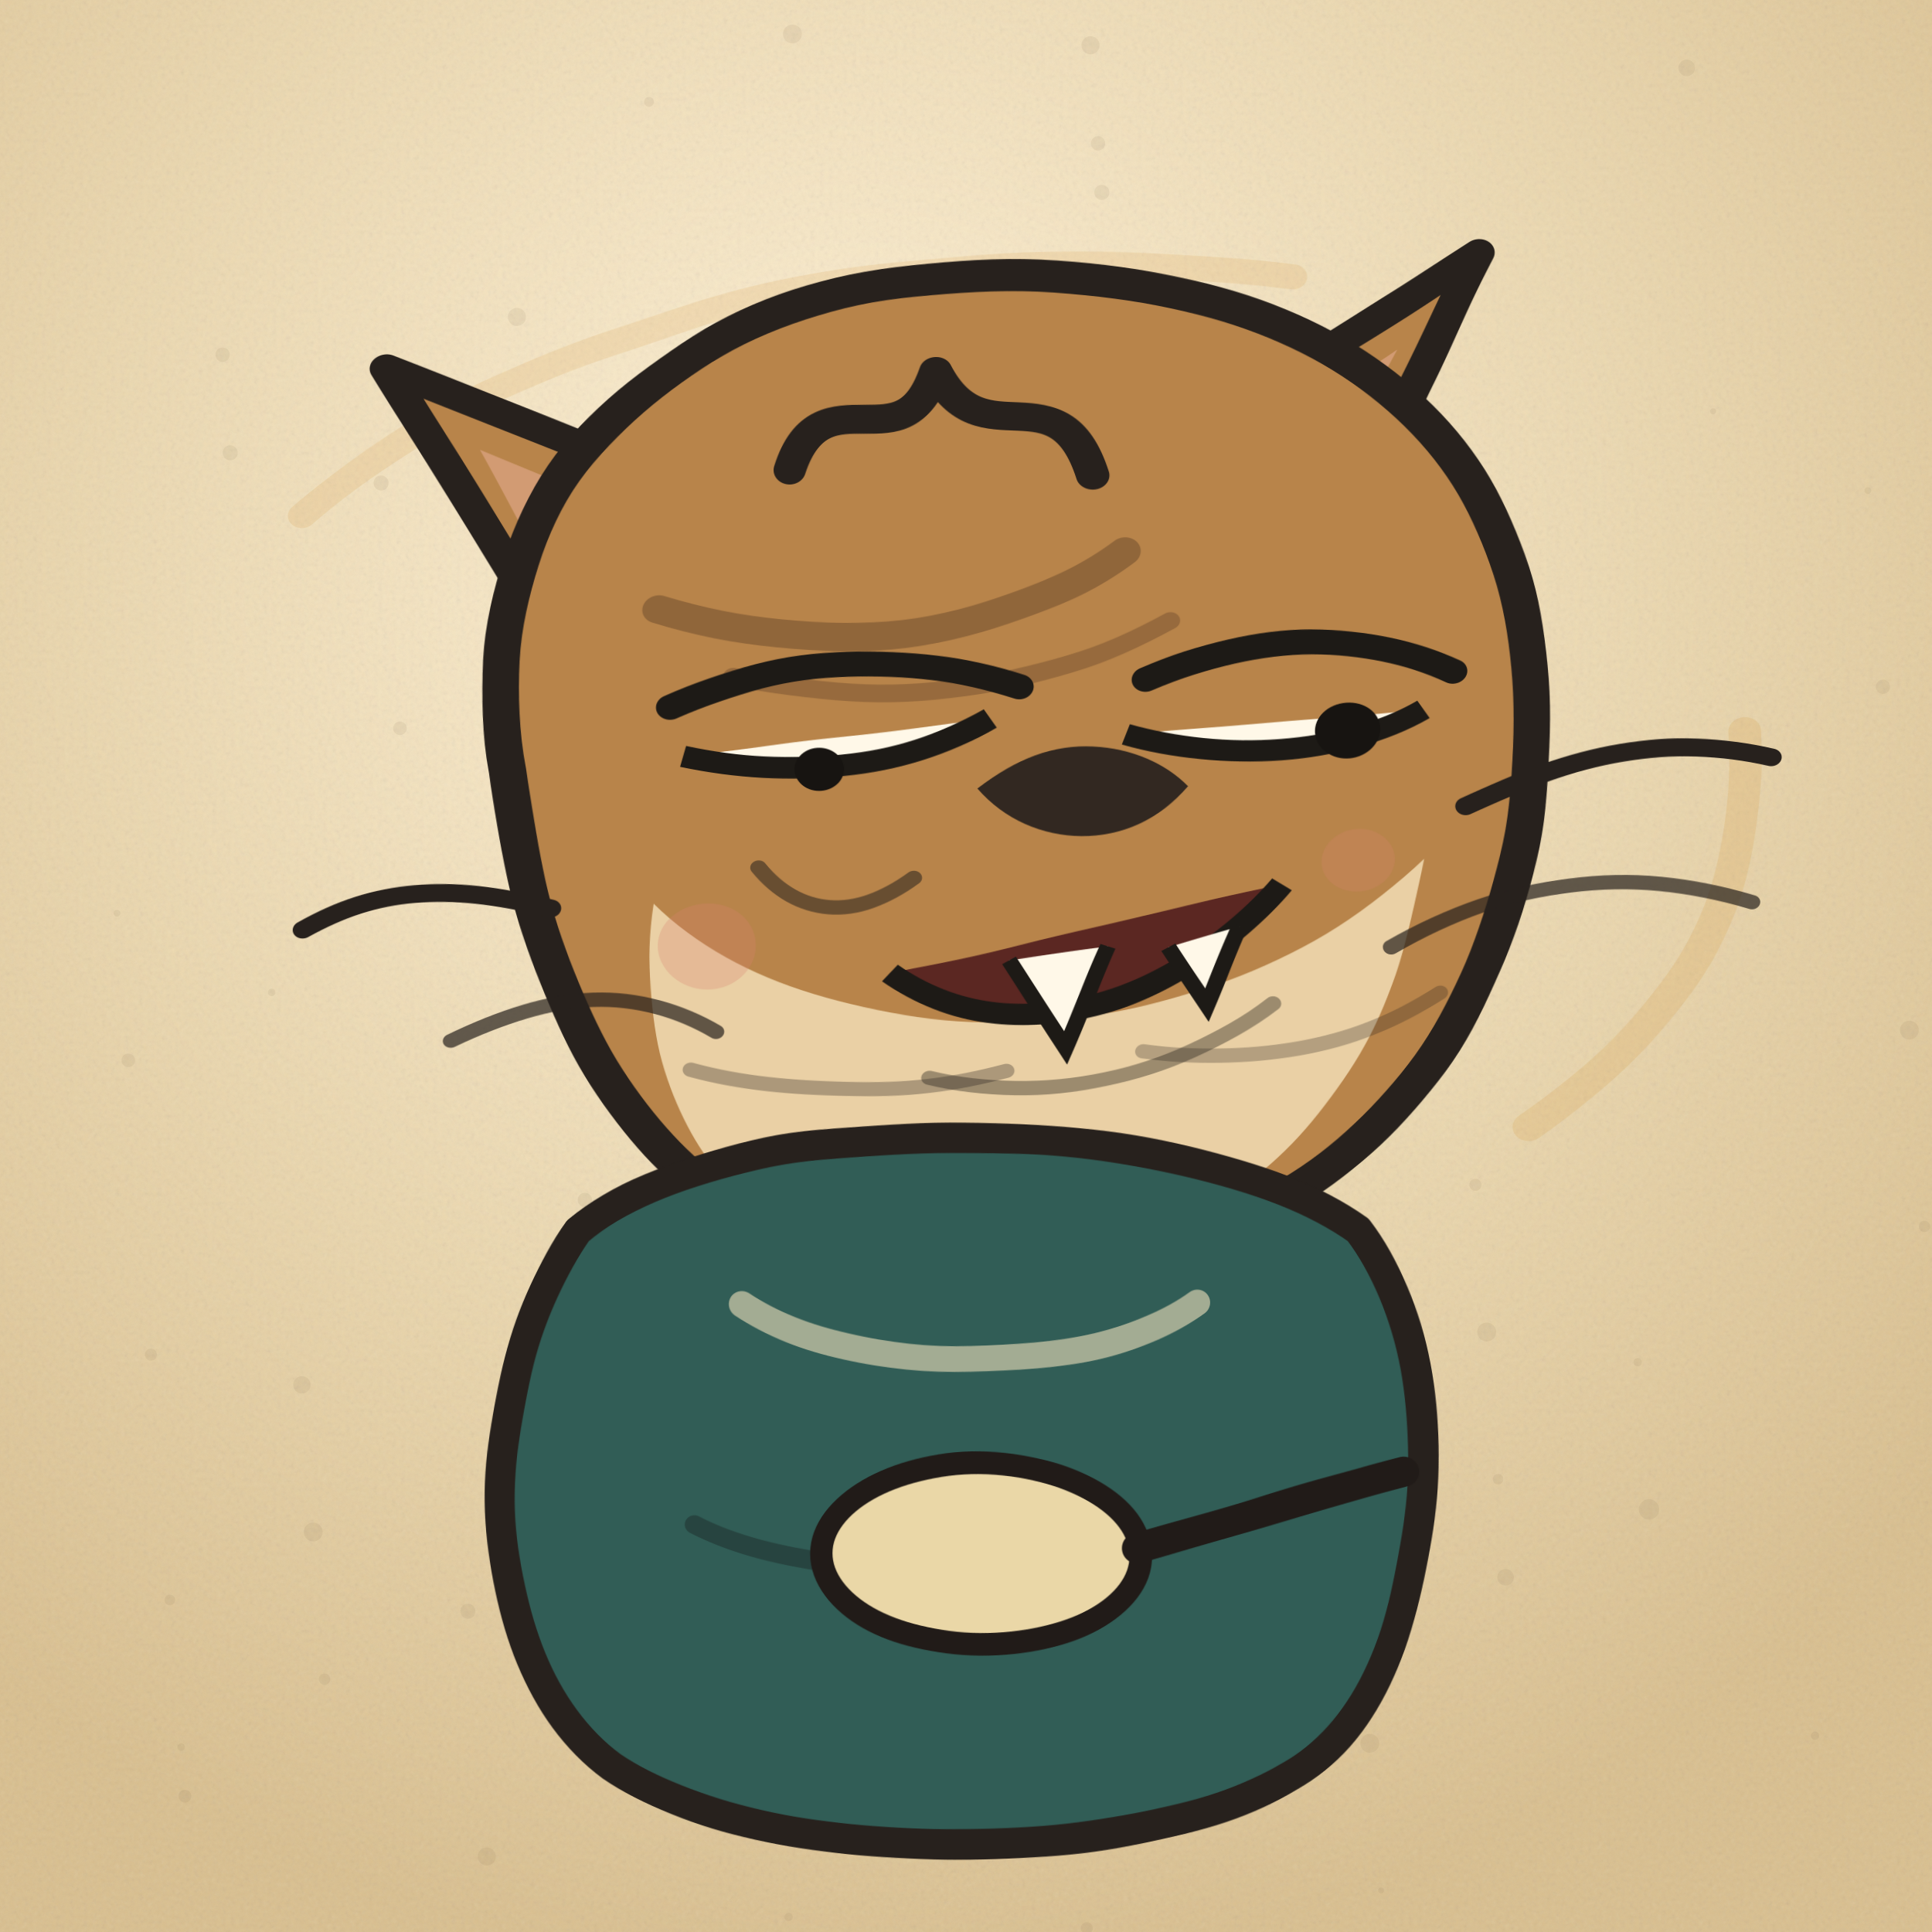
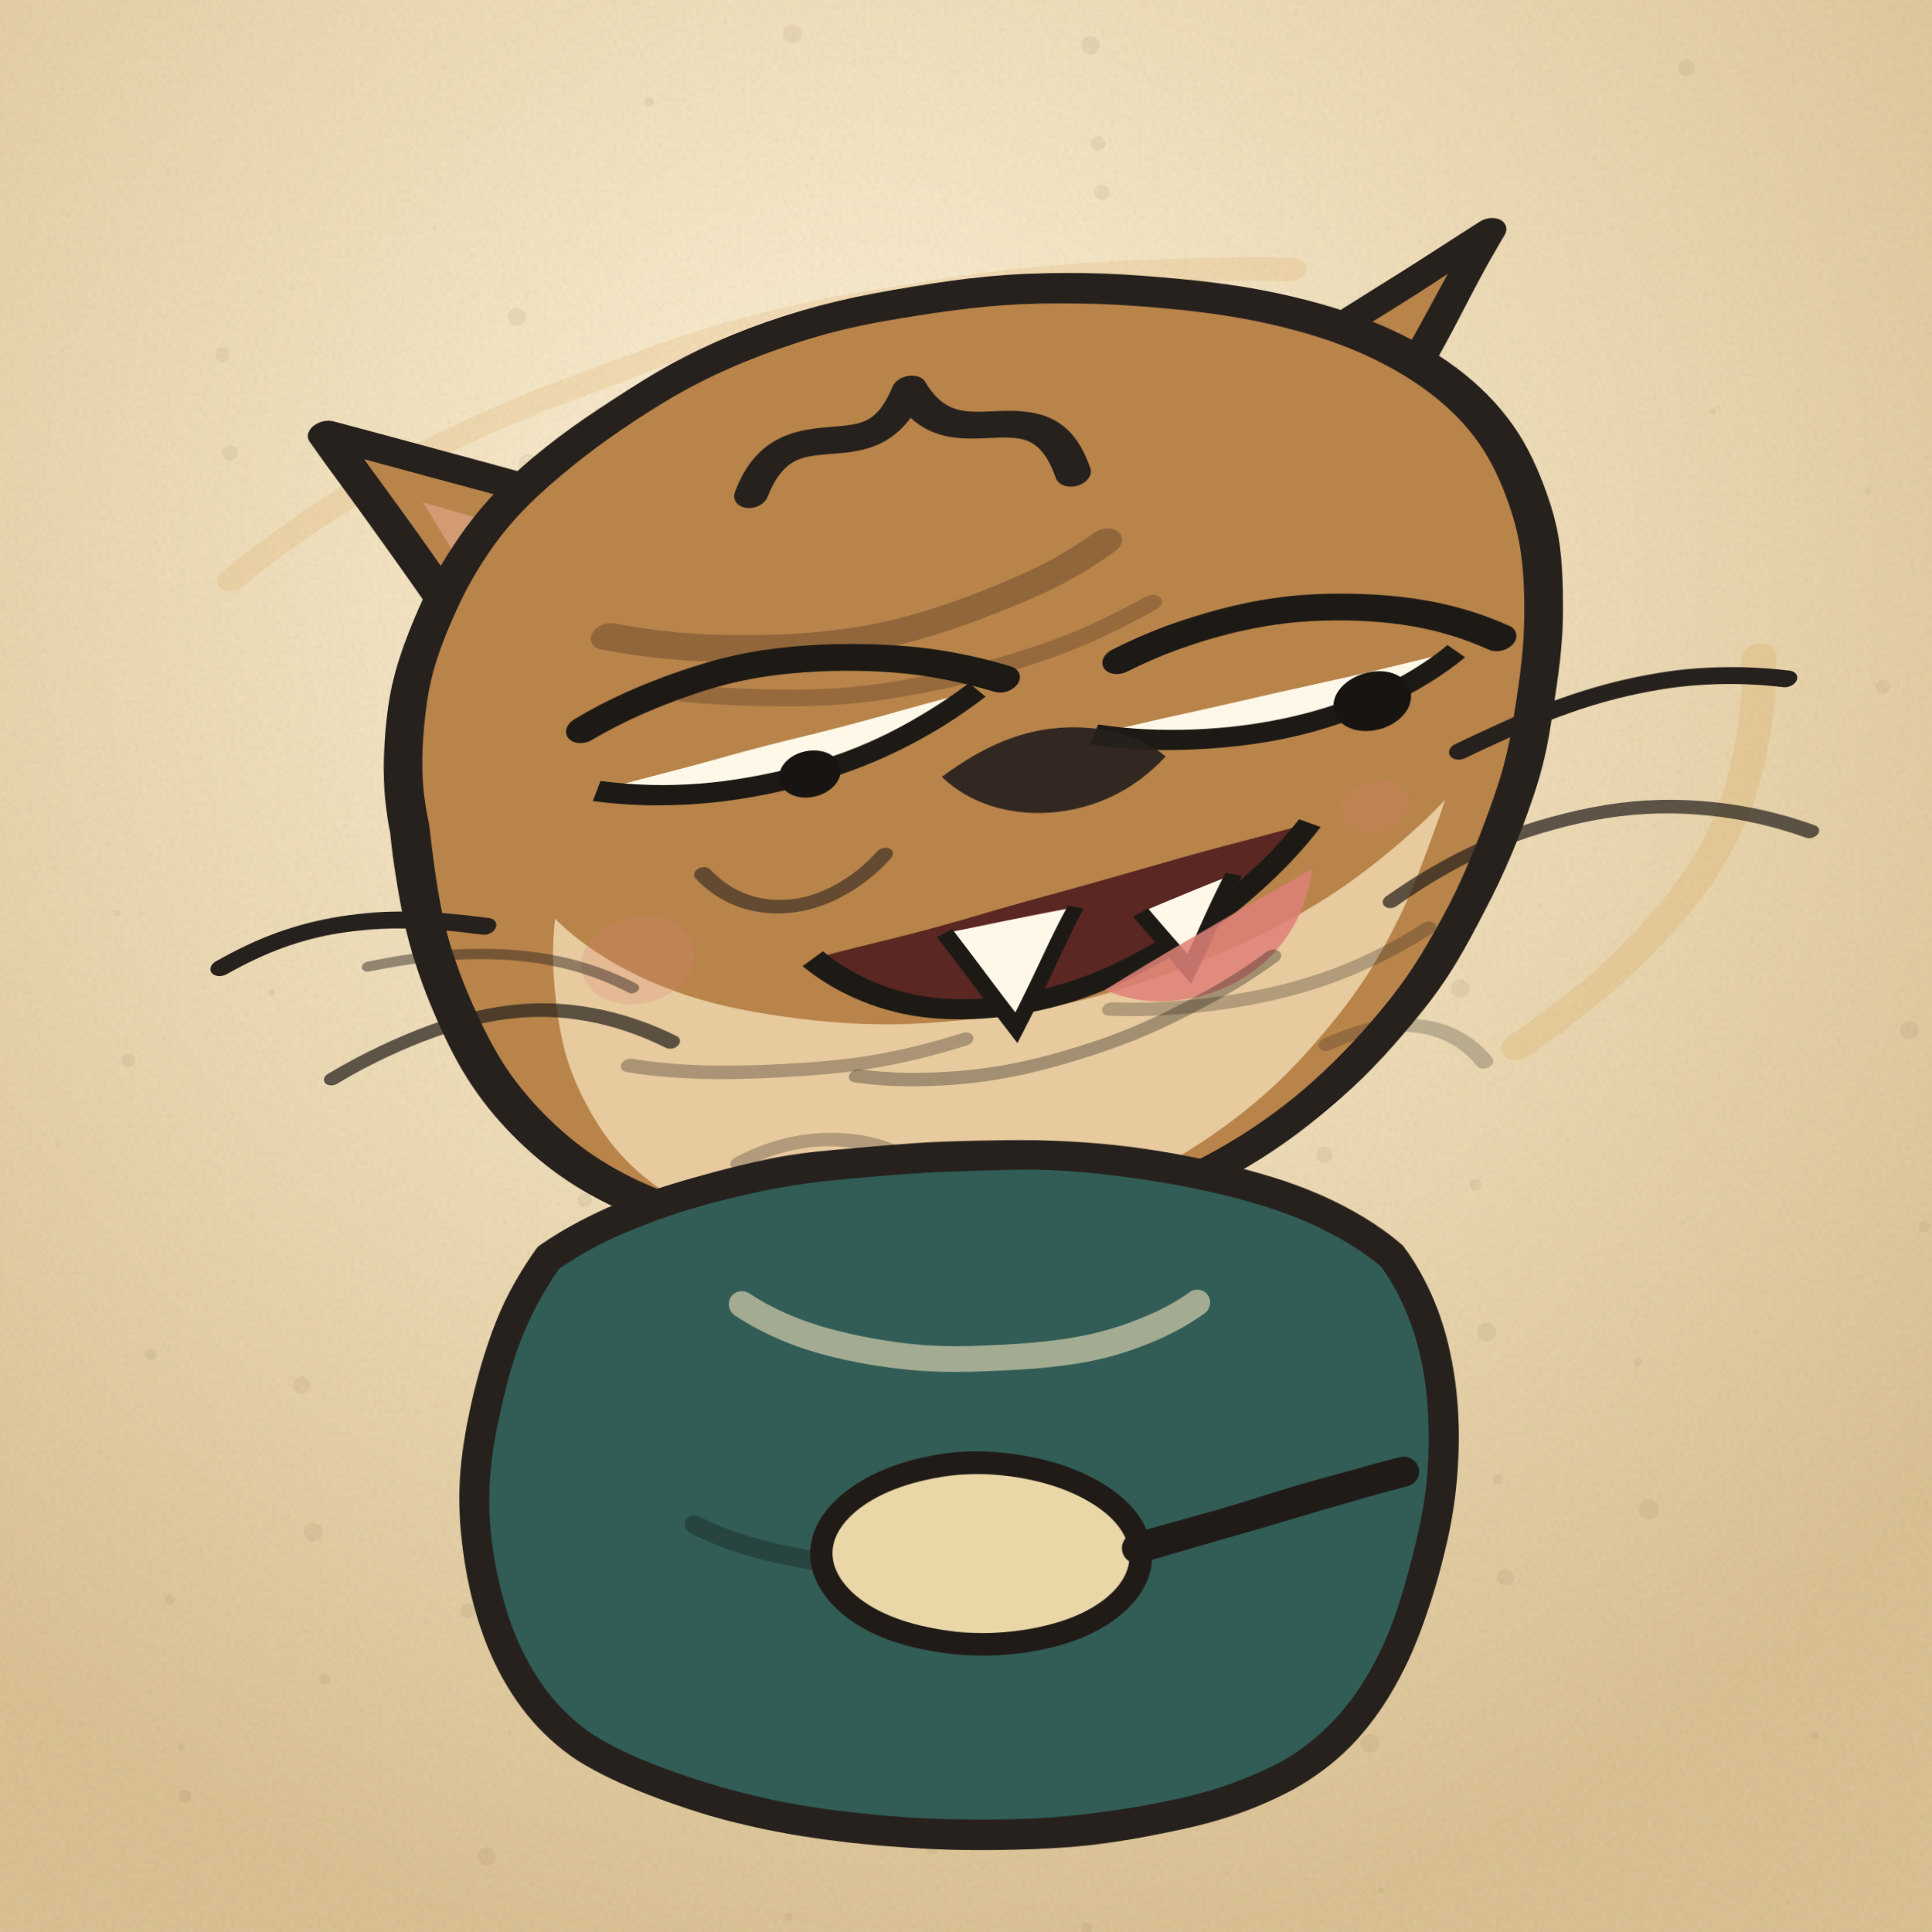
<svg xmlns="http://www.w3.org/2000/svg" width="512" height="512" viewBox="0 0 512 512">
  <defs>
    <filter id="paper" x="-20%" y="-20%" width="140%" height="140%">
      <feTurbulence type="fractalNoise" baseFrequency="0.82" numOctaves="3" seed="238" />
      <feColorMatrix type="saturate" values="0.18" />
      <feComponentTransfer>
        <feFuncA type="table" tableValues="0 0.18" />
      </feComponentTransfer>
    </filter>
    <filter id="wobble" x="-10%" y="-10%" width="120%" height="120%">
      <feTurbulence type="fractalNoise" baseFrequency="0.018" numOctaves="2" seed="155" />
      <feDisplacementMap in="SourceGraphic" scale="1.8" />
    </filter>
    <radialGradient id="wash" cx="45%" cy="30%" r="72%">
      <stop offset="0%" stop-color="#fff2d7" />
      <stop offset="58%" stop-color="#ead6ad" />
      <stop offset="100%" stop-color="#d9bf8f" />
    </radialGradient>
  </defs>
  <rect width="512" height="512" fill="url(#wash)" />
  <rect width="512" height="512" filter="url(#paper)" opacity="0.72" />
  <g>
    <circle cx="499" cy="182" r="1.9" fill="#7c6746" opacity="0.10" />
    <circle cx="344" cy="215" r="1.6" fill="#7c6746" opacity="0.10" />
    <circle cx="289" cy="12" r="2.4" fill="#7c6746" opacity="0.10" />
    <circle cx="286" cy="485" r="0.8" fill="#7c6746" opacity="0.10" />
    <circle cx="351" cy="306" r="2.2" fill="#7c6746" opacity="0.10" />
    <circle cx="308" cy="259" r="2.6" fill="#7c6746" opacity="0.10" />
    <circle cx="45" cy="424" r="1.4" fill="#7c6746" opacity="0.10" />
    <circle cx="282" cy="433" r="1.8" fill="#7c6746" opacity="0.10" />
    <circle cx="267" cy="238" r="1.2" fill="#7c6746" opacity="0.10" />
    <circle cx="80" cy="367" r="2.3" fill="#7c6746" opacity="0.10" />
    <circle cx="377" cy="132" r="2.4" fill="#7c6746" opacity="0.10" />
    <circle cx="86" cy="445" r="1.5" fill="#7c6746" opacity="0.10" />
    <circle cx="247" cy="490" r="1.6" fill="#7c6746" opacity="0.10" />
    <circle cx="172" cy="27" r="1.3" fill="#7c6746" opacity="0.10" />
    <circle cx="261" cy="160" r="2.7" fill="#7c6746" opacity="0.10" />
    <circle cx="210" cy="9" r="2.5" fill="#7c6746" opacity="0.10" />
    <circle cx="291" cy="38" r="1.9" fill="#7c6746" opacity="0.10" />
    <circle cx="72" cy="263" r="1.0" fill="#7c6746" opacity="0.10" />
    <circle cx="209" cy="508" r="1.1" fill="#7c6746" opacity="0.10" />
    <circle cx="142" cy="149" r="2.1" fill="#7c6746" opacity="0.10" />
    <circle cx="399" cy="418" r="2.2" fill="#7c6746" opacity="0.10" />
    <circle cx="292" cy="51" r="2.0" fill="#7c6746" opacity="0.10" />
    <circle cx="221" cy="152" r="2.7" fill="#7c6746" opacity="0.10" />
    <circle cx="394" cy="353" r="2.5" fill="#7c6746" opacity="0.10" />
    <circle cx="59" cy="94" r="1.9" fill="#7c6746" opacity="0.10" />
    <circle cx="320" cy="415" r="1.0" fill="#7c6746" opacity="0.10" />
    <circle cx="297" cy="116" r="2.4" fill="#7c6746" opacity="0.10" />
    <circle cx="454" cy="109" r="0.8" fill="#7c6746" opacity="0.10" />
    <circle cx="295" cy="90" r="1.6" fill="#7c6746" opacity="0.10" />
    <circle cx="156" cy="331" r="2.0" fill="#7c6746" opacity="0.10" />
    <circle cx="437" cy="400" r="2.7" fill="#7c6746" opacity="0.10" />
    <circle cx="322" cy="441" r="1.1" fill="#7c6746" opacity="0.10" />
    <circle cx="83" cy="406" r="2.5" fill="#7c6746" opacity="0.10" />
    <circle cx="312" cy="311" r="2.3" fill="#7c6746" opacity="0.10" />
    <circle cx="129" cy="492" r="2.4" fill="#7c6746" opacity="0.10" />
    <circle cx="510" cy="325" r="1.5" fill="#7c6746" opacity="0.10" />
    <circle cx="447" cy="18" r="2.2" fill="#7c6746" opacity="0.10" />
    <circle cx="276" cy="355" r="2.0" fill="#7c6746" opacity="0.10" />
    <circle cx="397" cy="392" r="1.4" fill="#7c6746" opacity="0.10" />
    <circle cx="506" cy="273" r="2.5" fill="#7c6746" opacity="0.10" />
    <circle cx="363" cy="462" r="2.5" fill="#7c6746" opacity="0.10" />
    <circle cx="48" cy="463" r="1.0" fill="#7c6746" opacity="0.10" />
    <circle cx="217" cy="100" r="1.7" fill="#7c6746" opacity="0.10" />
    <circle cx="310" cy="285" r="1.5" fill="#7c6746" opacity="0.10" />
    <circle cx="343" cy="202" r="0.9" fill="#7c6746" opacity="0.10" />
    <circle cx="140" cy="123" r="2.6" fill="#7c6746" opacity="0.10" />
    <circle cx="101" cy="128" r="2.0" fill="#7c6746" opacity="0.10" />
    <circle cx="434" cy="361" r="1.1" fill="#7c6746" opacity="0.10" />
    <circle cx="387" cy="262" r="2.5" fill="#7c6746" opacity="0.10" />
    <circle cx="40" cy="359" r="1.6" fill="#7c6746" opacity="0.10" />
    <circle cx="49" cy="476" r="1.7" fill="#7c6746" opacity="0.10" />
    <circle cx="366" cy="501" r="0.8" fill="#7c6746" opacity="0.10" />
    <circle cx="495" cy="130" r="0.9" fill="#7c6746" opacity="0.10" />
    <circle cx="260" cy="147" r="2.0" fill="#7c6746" opacity="0.10" />
    <circle cx="61" cy="120" r="2.0" fill="#7c6746" opacity="0.10" />
    <circle cx="106" cy="193" r="1.8" fill="#7c6746" opacity="0.10" />
    <circle cx="155" cy="318" r="1.9" fill="#7c6746" opacity="0.10" />
    <circle cx="288" cy="511" r="1.6" fill="#7c6746" opacity="0.10" />
    <circle cx="137" cy="84" r="2.4" fill="#7c6746" opacity="0.10" />
    <circle cx="166" cy="461" r="1.5" fill="#7c6746" opacity="0.10" />
    <circle cx="391" cy="314" r="1.6" fill="#7c6746" opacity="0.10" />
    <circle cx="124" cy="427" r="2.0" fill="#7c6746" opacity="0.10" />
    <circle cx="277" cy="368" r="1.4" fill="#7c6746" opacity="0.10" />
    <circle cx="34" cy="281" r="1.8" fill="#7c6746" opacity="0.10" />
    <circle cx="179" cy="118" r="1.9" fill="#7c6746" opacity="0.10" />
    <circle cx="280" cy="407" r="1.6" fill="#7c6746" opacity="0.10" />
    <circle cx="481" cy="460" r="1.1" fill="#7c6746" opacity="0.10" />
    <circle cx="222" cy="165" r="0.8" fill="#7c6746" opacity="0.10" />
    <circle cx="31" cy="242" r="0.9" fill="#7c6746" opacity="0.10" />
    <circle cx="244" cy="451" r="2.6" fill="#7c6746" opacity="0.10" />
    <circle cx="237" cy="360" r="2.7" fill="#7c6746" opacity="0.10" />
    <circle cx="218" cy="113" r="2.5" fill="#7c6746" opacity="0.10" />
  </g>
-   <g filter="url(#wobble)" transform="rotate(-5 256 246) translate(-8 8) scale(1.08 .94)">
+   <g filter="url(#wobble)" transform="rotate(-9 256 246) translate(-18 19) skewX(-5) scale(1.16 .87)">
    <path d="M91 121 C137 83 224 50 338 78" fill="none" stroke="#d1953a" stroke-width="7" stroke-linecap="round" opacity="0.16" />
    <path d="M378 323 C417 298 438 263 439 217" fill="none" stroke="#d1953a" stroke-width="8" stroke-linecap="round" opacity="0.18" />
    <path d="M153 169 L115 82 L211 137 Z" fill="#b8844a" stroke="#27211d" stroke-width="8" stroke-linejoin="round" />
    <path d="M340 160 L384 76 L291 132 Z" fill="#b8844a" stroke="#27211d" stroke-width="8" stroke-linejoin="round" />
    <path d="M151 147 L136 107 L181 134 Z" fill="#e6ad91" opacity="0.58" />
    <path d="M340 140 L362 101 L318 130 Z" fill="#e6ad91" opacity="0.58" />
-     <path d="M136 198 C129 110 195 58 280 72 C362 86 401 146 384 232 C369 313 315 360 232 348 C165 338 139 278 136 198 Z" fill="#b8844a" stroke="#27211d" stroke-width="9" stroke-linecap="round" stroke-linejoin="round" />
-     <path d="M169 239 C205 288 304 299 358 245 C342 318 296 355 237 350 C188 346 156 304 169 239 Z" fill="#efd7ad" opacity="0.92" />
+     <path d="M128 205 C118 105 209 48 303 77 C386 102 405 158 382 242 C356 337 286 374 209 346 C154 326 130 282 128 205 Z" fill="#b8844a" stroke="#27211d" stroke-width="9" stroke-linecap="round" stroke-linejoin="round" />
+     <path d="M160 239 C198 301 313 307 365 245 C343 320 296 358 232 351 C183 346 151 306 160 239 Z" fill="#efd7ad" opacity="0.84" />
    <path d="M176 156 C214 174 258 174 291 151" fill="none" stroke="#6f4c2d" stroke-width="8" stroke-linecap="round" opacity="0.55" />
    <path d="M193 177 C231 190 268 189 301 172" fill="none" stroke="#6f4c2d" stroke-width="5" stroke-linecap="round" opacity="0.45" />
    <path d="M144 238 C118 228 101 227 82 237" fill="none" stroke="#27211d" stroke-width="5" stroke-linecap="round" />
    <path d="M369 231 C397 219 421 216 445 225" fill="none" stroke="#27211d" stroke-width="5" stroke-linecap="round" />
    <path d="M211 120 C222 93 239 122 249 96 C259 123 279 98 285 129" fill="none" stroke="#27211d" stroke-width="8" stroke-linecap="round" stroke-linejoin="round" />
    <path d="M174 286 C198 296 226 299 251 294" fill="none" stroke="#27211d" stroke-width="4" stroke-linecap="round" opacity="0.32" />
    <path d="M285 292 C310 299 336 296 359 283" fill="none" stroke="#27211d" stroke-width="4" stroke-linecap="round" opacity="0.28" />
-     <path d="M179 198 C205 207 231 207 255 195" fill="#fff8e8" stroke="#1d1a16" stroke-width="6" />
-     <path d="M288 203 C311 213 340 214 361 203" fill="#fff8e8" stroke="#1d1a16" stroke-width="6" />
-     <circle cx="212" cy="205" r="6" fill="#171411" />
-     <circle cx="342" cy="207" r="8" fill="#171411" />
-     <path d="M177 184 C207 172 236 174 263 187" fill="none" stroke="#1d1a16" stroke-width="7" stroke-linecap="round" />
-     <path d="M294 188 C324 177 348 179 369 193" fill="none" stroke="#1d1a16" stroke-width="7" stroke-linecap="round" />
+     <path d="M171 202 C202 214 235 208 260 190" fill="#fff8e8" stroke="#1d1a16" stroke-width="6" />
+     <path d="M286 209 C315 221 350 218 370 201" fill="#fff8e8" stroke="#1d1a16" stroke-width="6" />
+     <circle cx="220" cy="207" r="7" fill="#171411" />
+     <circle cx="350" cy="212" r="9" fill="#171411" />
+     <path d="M169 183 C201 166 235 169 266 188" fill="none" stroke="#1d1a16" stroke-width="8" stroke-linecap="round" />
+     <path d="M293 188 C326 174 357 180 380 199" fill="none" stroke="#1d1a16" stroke-width="8" stroke-linecap="round" />
    <path d="M250 214 C270 199 292 205 302 219 C286 236 262 233 250 214 Z" fill="#27211d" opacity="0.92" />
-     <path d="M225 264 C252 290 297 280 323 249" fill="#5b2722" stroke="#1d1a16" stroke-width="6" stroke-linejoin="round" />
-     <path d="M254 263 L266 289 L279 262" fill="#fff8e8" stroke="#1d1a16" stroke-width="4" />
-     <path d="M294 264 L302 281 L312 260" fill="#fff8e8" stroke="#1d1a16" stroke-width="4" />
-     <path d="M232 294 C258 304 292 301 318 282" fill="none" stroke="#1d1a16" stroke-width="4" stroke-linecap="round" opacity="0.38" />
-     <circle cx="181" cy="252" r="12" fill="#d98270" opacity="0.28" />
-     <circle cx="342" cy="244" r="9" fill="#d98270" opacity="0.22" />
-     <path d="M195 231 C204 246 218 249 233 238" fill="none" stroke="#27211d" stroke-width="4" stroke-linecap="round" opacity="0.55" />
-     <path d="M116 272 C142 260 164 262 181 276" fill="none" stroke="#27211d" stroke-width="4" stroke-linecap="round" opacity="0.7" />
-     <path d="M348 269 C379 253 407 251 437 265" fill="none" stroke="#27211d" stroke-width="4" stroke-linecap="round" opacity="0.7" />
+     <path d="M218 263 C247 303 305 287 334 246" fill="#5b2722" stroke="#1d1a16" stroke-width="6" stroke-linejoin="round" />
+     <path d="M248 261 L263 293 L279 260" fill="#fff8e8" stroke="#1d1a16" stroke-width="4" />
+     <path d="M294 265 L304 284 L316 258" fill="#fff8e8" stroke="#1d1a16" stroke-width="4" />
+     <path d="M284 286 C304 302 329 289 334 260" fill="#df8177" opacity="0.86" />
+     <path d="M226 300 C255 311 293 306 323 284" fill="none" stroke="#1d1a16" stroke-width="4" stroke-linecap="round" opacity="0.34" />
+     <circle cx="178" cy="255" r="13" fill="#d98270" opacity="0.24" />
+     <circle cx="349" cy="244" r="8" fill="#d98270" opacity="0.18" />
+     <path d="M194 232 C205 251 224 250 236 235" fill="none" stroke="#27211d" stroke-width="4" stroke-linecap="round" opacity="0.58" />
+     <path d="M106 276 C139 257 164 263 184 281" fill="none" stroke="#27211d" stroke-width="4" stroke-linecap="round" opacity="0.72" />
+     <path d="M351 273 C386 250 418 251 448 272" fill="none" stroke="#27211d" stroke-width="4" stroke-linecap="round" opacity="0.72" />
+     <path d="M116 244 C143 243 162 250 176 263" fill="none" stroke="#27211d" stroke-width="3" stroke-linecap="round" opacity="0.46" />
+     <path d="M198 321 C213 314 229 318 238 330 C222 327 211 331 202 341" fill="none" stroke="#27211d" stroke-width="4" stroke-linecap="round" opacity="0.28" />
+     <path d="M334 313 C350 307 363 312 370 326" fill="none" stroke="#27211d" stroke-width="4" stroke-linecap="round" opacity="0.24" />
  </g>
  <g filter="url(#wobble)">
-     <path d="M153 326 C195 292 315 294 360 326 C389 364 380 450 342 471 C300 496 201 495 162 468 C124 440 125 364 153 326 Z" fill="#315d56" stroke="#27211d" stroke-width="8" stroke-linejoin="round" />
+     <path d="M145 333 C194 300 324 294 369 333 C395 368 382 449 341 471 C293 496 197 489 155 463 C117 438 119 368 145 333 Z" fill="#315d56" stroke="#27211d" stroke-width="8" stroke-linejoin="round" />
    <path d="M197 346 C226 365 289 365 317 345" fill="none" stroke="#f5e5bf" stroke-width="7" stroke-linecap="round" opacity="0.58" />
    <path d="M184 404 C217 421 289 422 327 402" fill="none" stroke="#151515" stroke-width="5" stroke-linecap="round" opacity="0.34" />
    <ellipse cx="260" cy="412" rx="42" ry="24" fill="#ead7a7" stroke="#211b18" stroke-width="6" />
    <path d="M301 410 L372 390" stroke="#211b18" stroke-width="8" stroke-linecap="round" />
  </g>
</svg>
